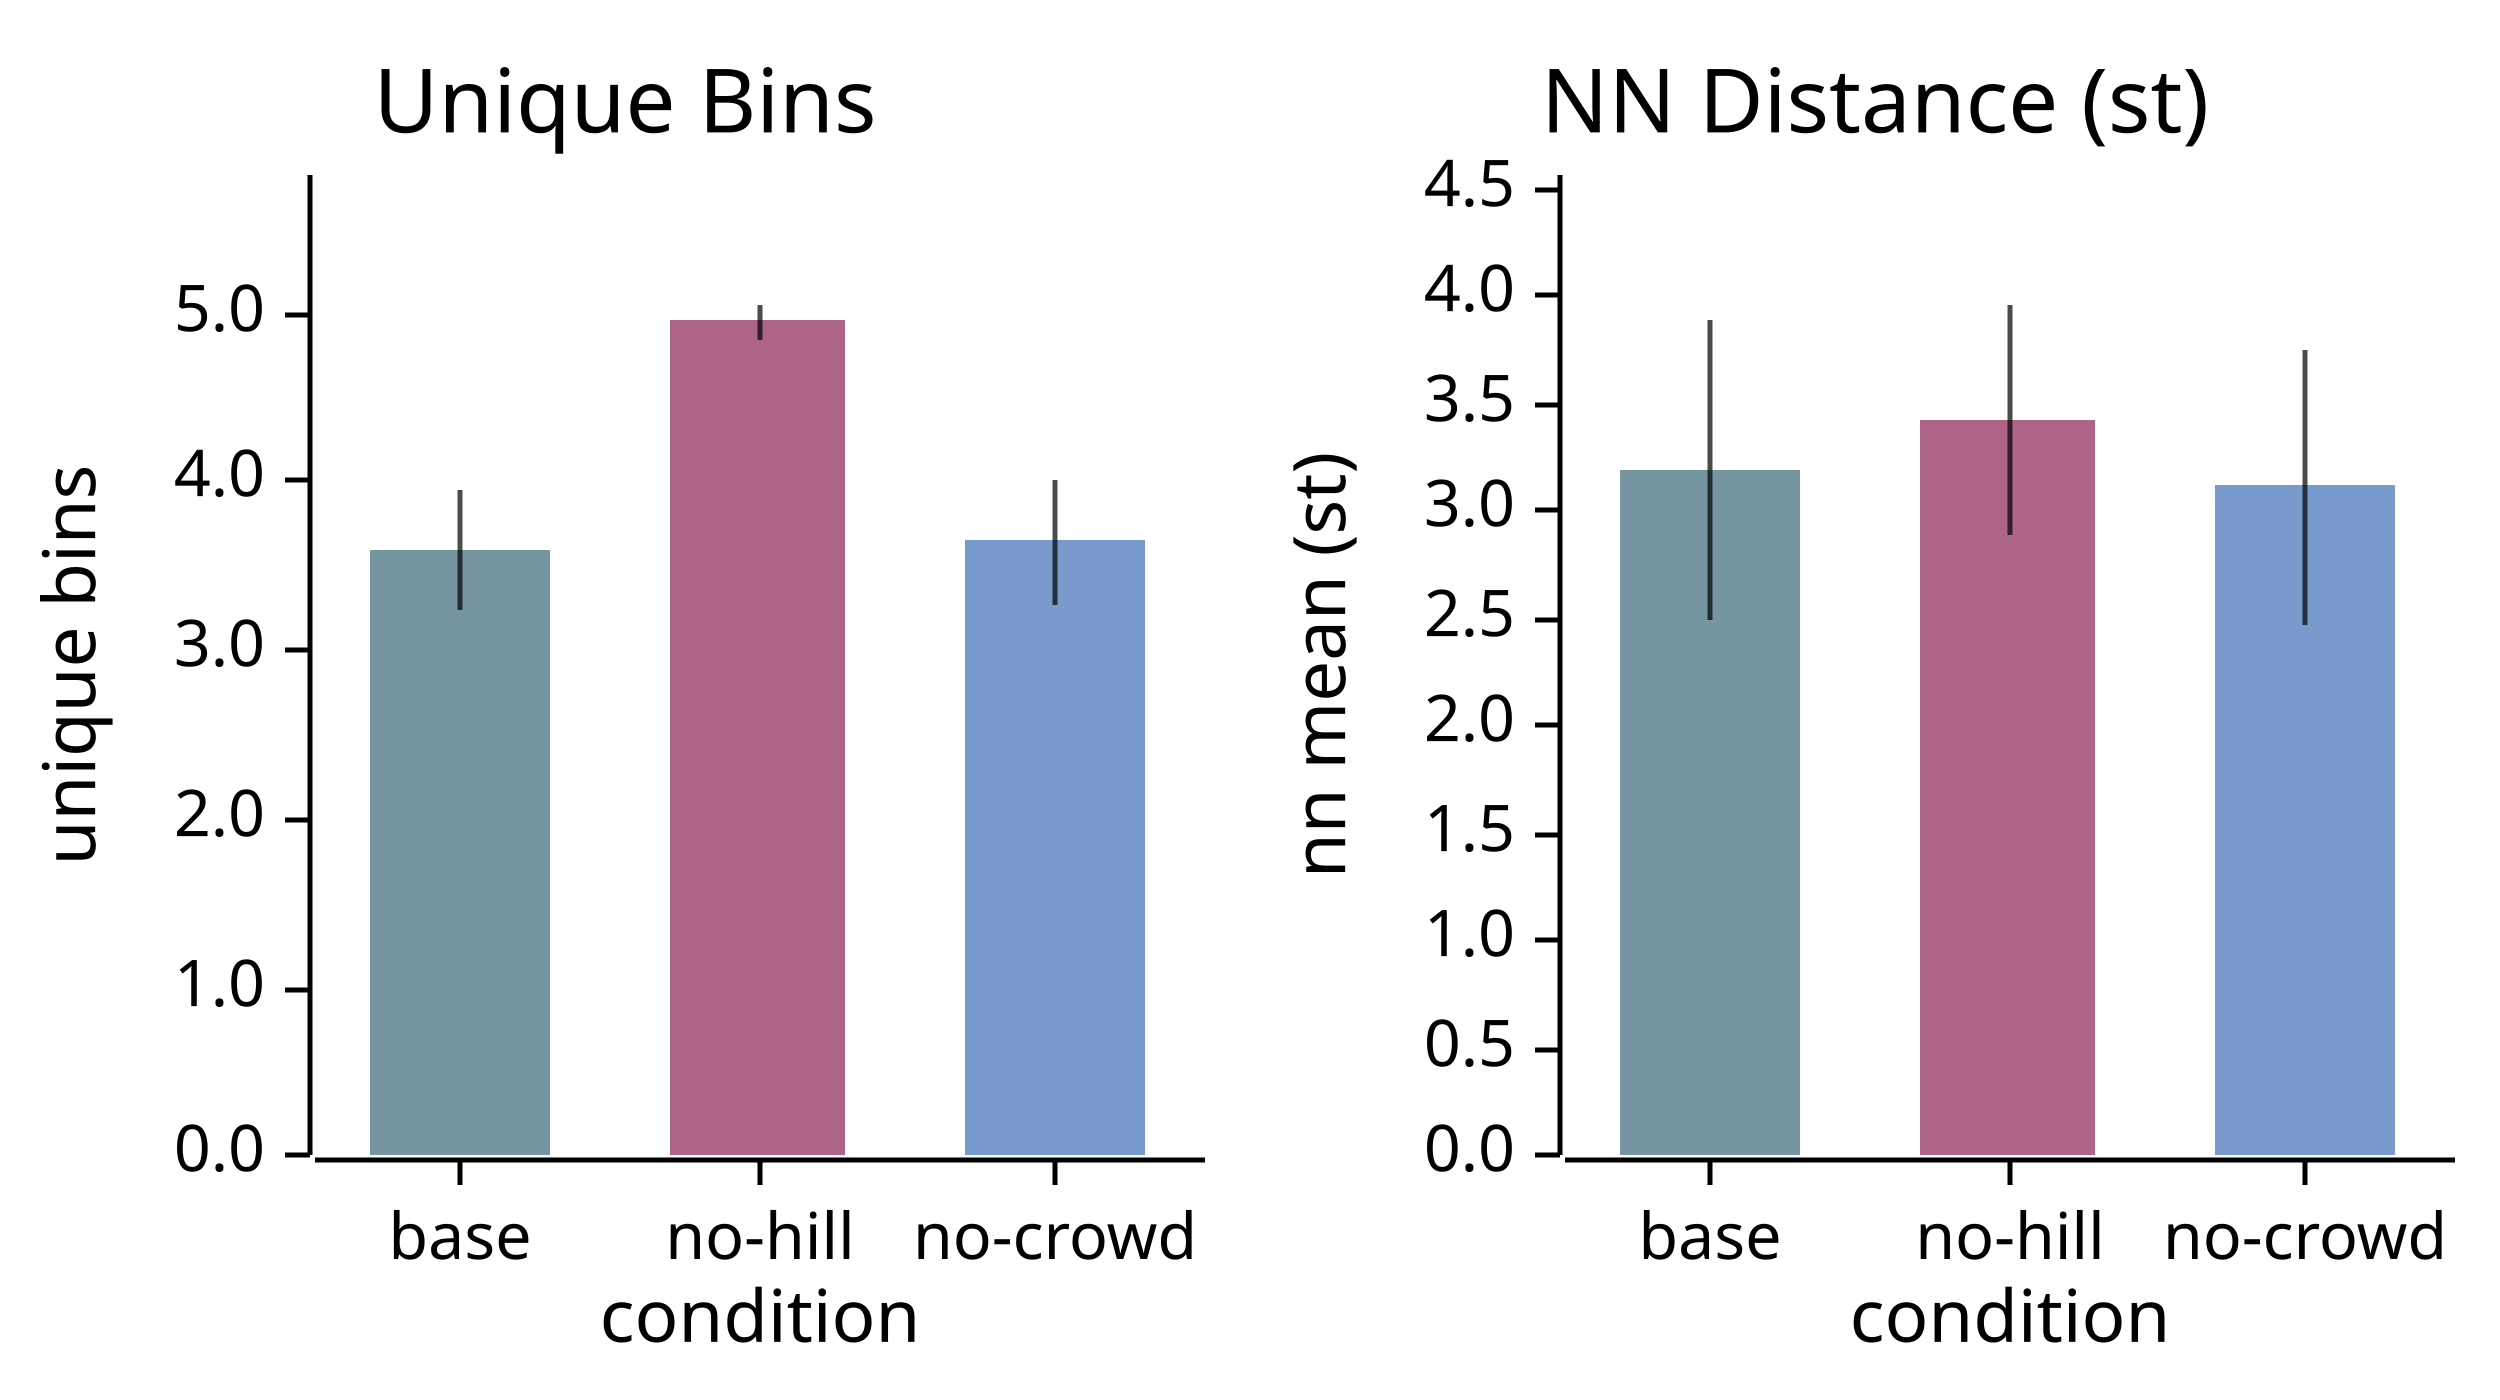
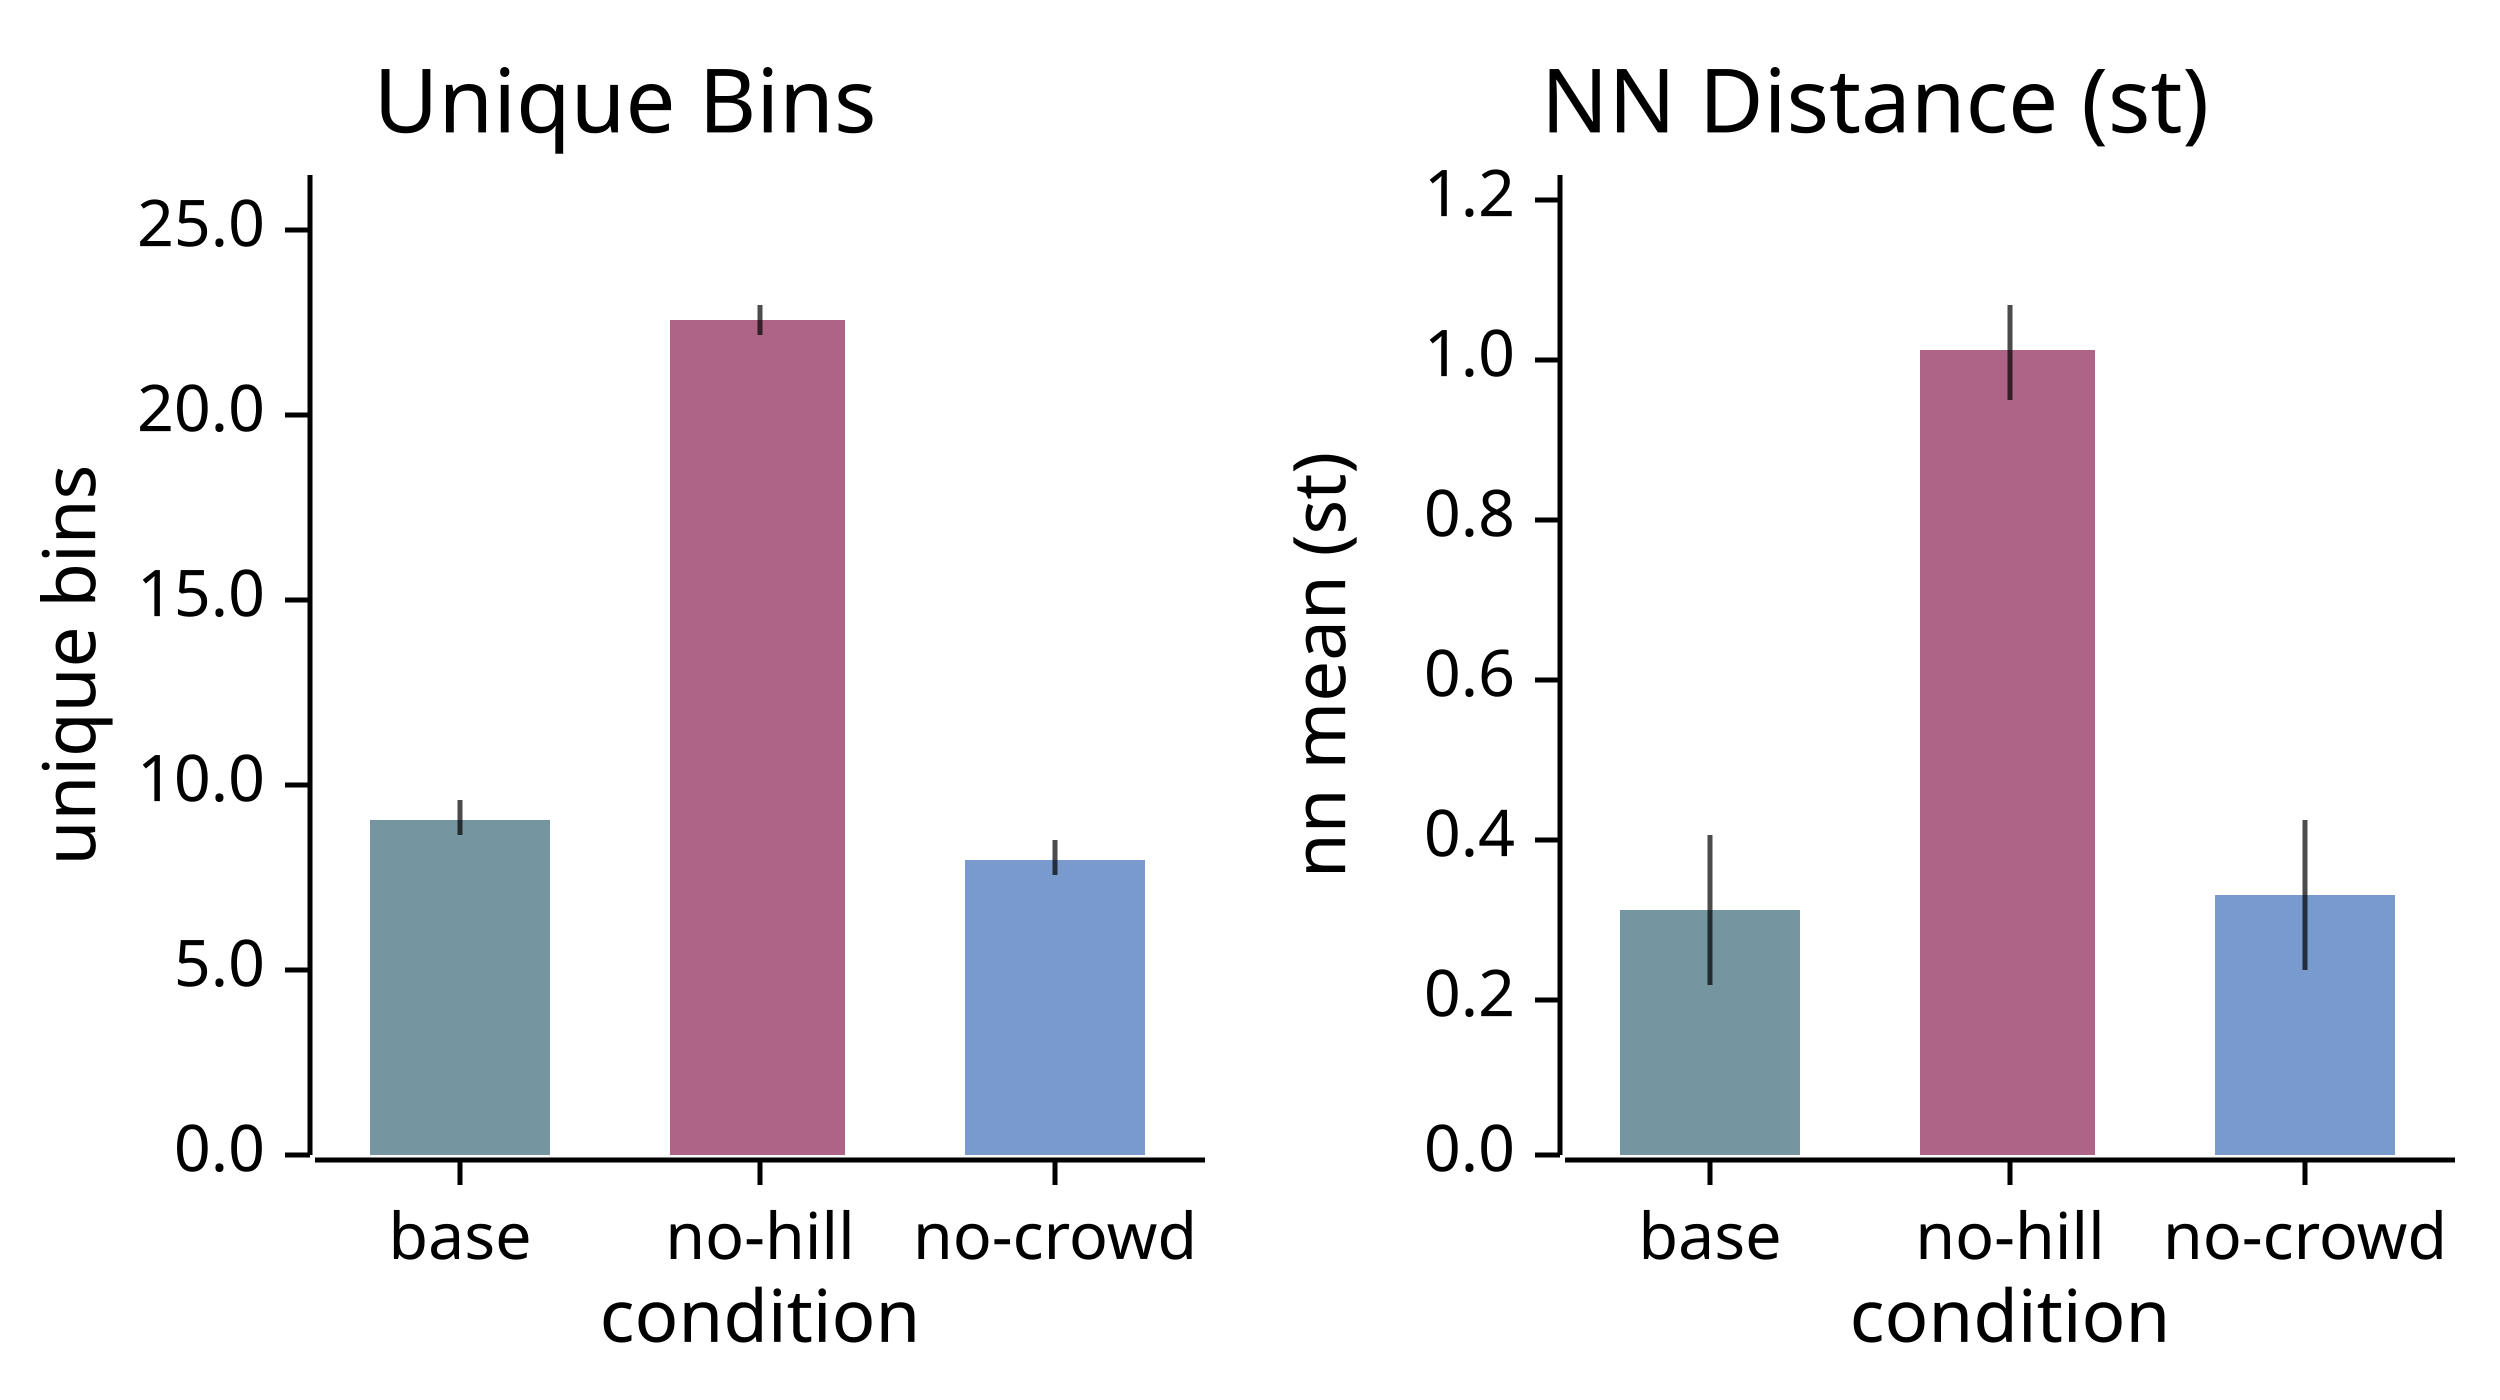
<svg xmlns="http://www.w3.org/2000/svg" width="500" height="280" viewBox="0 0 500 280">
  <rect x="0" y="0" width="500" height="280" opacity="1" fill="#FFFFFF" stroke="none" />
  <text x="125" y="13" dy="0.76em" text-anchor="middle" font-family="sans-serif" font-size="17.742" opacity="1" fill="#000000">
Unique Bins
</text>
  <text x="8" y="133" dy="0.76em" text-anchor="middle" font-family="sans-serif" font-size="14.516" opacity="1" fill="#000000" transform="rotate(270, 8, 133)">
unique bins
</text>
  <text x="152" y="272" dy="-0.5ex" text-anchor="middle" font-family="sans-serif" font-size="14.516" opacity="1" fill="#000000">
condition
</text>
  <polyline fill="none" opacity="1" stroke="#000000" stroke-width="1" points="62,35 62,231 " />
  <text x="53" y="231" dy="0.5ex" text-anchor="end" font-family="sans-serif" font-size="12.903" opacity="1" fill="#000000">
0.0
</text>
  <polyline fill="none" opacity="1" stroke="#000000" stroke-width="1" points="57,231 62,231 " />
-   <text x="53" y="198" dy="0.5ex" text-anchor="end" font-family="sans-serif" font-size="12.903" opacity="1" fill="#000000">
- 1.0
- </text>
-   <polyline fill="none" opacity="1" stroke="#000000" stroke-width="1" points="57,198 62,198 " />
-   <text x="53" y="164" dy="0.5ex" text-anchor="end" font-family="sans-serif" font-size="12.903" opacity="1" fill="#000000">
- 2.0
- </text>
-   <polyline fill="none" opacity="1" stroke="#000000" stroke-width="1" points="57,164 62,164 " />
-   <text x="53" y="130" dy="0.5ex" text-anchor="end" font-family="sans-serif" font-size="12.903" opacity="1" fill="#000000">
- 3.0
- </text>
-   <polyline fill="none" opacity="1" stroke="#000000" stroke-width="1" points="57,130 62,130 " />
-   <text x="53" y="96" dy="0.5ex" text-anchor="end" font-family="sans-serif" font-size="12.903" opacity="1" fill="#000000">
- 4.0
- </text>
-   <polyline fill="none" opacity="1" stroke="#000000" stroke-width="1" points="57,96 62,96 " />
-   <text x="53" y="63" dy="0.5ex" text-anchor="end" font-family="sans-serif" font-size="12.903" opacity="1" fill="#000000">
+   <text x="53" y="194" dy="0.5ex" text-anchor="end" font-family="sans-serif" font-size="12.903" opacity="1" fill="#000000">
5.0
</text>
-   <polyline fill="none" opacity="1" stroke="#000000" stroke-width="1" points="57,63 62,63 " />
+   <polyline fill="none" opacity="1" stroke="#000000" stroke-width="1" points="57,194 62,194 " />
+   <text x="53" y="157" dy="0.5ex" text-anchor="end" font-family="sans-serif" font-size="12.903" opacity="1" fill="#000000">
+ 10.0
+ </text>
+   <polyline fill="none" opacity="1" stroke="#000000" stroke-width="1" points="57,157 62,157 " />
+   <text x="53" y="120" dy="0.5ex" text-anchor="end" font-family="sans-serif" font-size="12.903" opacity="1" fill="#000000">
+ 15.0
+ </text>
+   <polyline fill="none" opacity="1" stroke="#000000" stroke-width="1" points="57,120 62,120 " />
+   <text x="53" y="83" dy="0.5ex" text-anchor="end" font-family="sans-serif" font-size="12.903" opacity="1" fill="#000000">
+ 20.0
+ </text>
+   <polyline fill="none" opacity="1" stroke="#000000" stroke-width="1" points="57,83 62,83 " />
+   <text x="53" y="46" dy="0.5ex" text-anchor="end" font-family="sans-serif" font-size="12.903" opacity="1" fill="#000000">
+ 25.0
+ </text>
+   <polyline fill="none" opacity="1" stroke="#000000" stroke-width="1" points="57,46 62,46 " />
  <polyline fill="none" opacity="1" stroke="#000000" stroke-width="1" points="63,232 241,232 " />
  <text x="92" y="242" dy="0.76em" text-anchor="middle" font-family="sans-serif" font-size="12.903" opacity="1" fill="#000000">
base
</text>
  <polyline fill="none" opacity="1" stroke="#000000" stroke-width="1" points="92,232 92,237 " />
  <text x="152" y="242" dy="0.76em" text-anchor="middle" font-family="sans-serif" font-size="12.903" opacity="1" fill="#000000">
no-hill
</text>
  <polyline fill="none" opacity="1" stroke="#000000" stroke-width="1" points="152,232 152,237 " />
  <text x="211" y="242" dy="0.76em" text-anchor="middle" font-family="sans-serif" font-size="12.903" opacity="1" fill="#000000">
no-crowd
</text>
  <polyline fill="none" opacity="1" stroke="#000000" stroke-width="1" points="211,232 211,237 " />
-   <rect x="74" y="110" width="36" height="121" opacity="0.7" fill="#3A6A78" stroke="none" />
-   <polyline fill="none" opacity="0.7" stroke="#000000" stroke-width="1" points="92,122 92,98 " />
+   <rect x="74" y="164" width="36" height="67" opacity="0.7" fill="#3A6A78" stroke="none" />
+   <polyline fill="none" opacity="0.7" stroke="#000000" stroke-width="1" points="92,167 92,160 " />
  <rect x="134" y="64" width="35" height="167" opacity="0.7" fill="#8B2252" stroke="none" />
-   <polyline fill="none" opacity="0.7" stroke="#000000" stroke-width="1" points="152,68 152,61 " />
-   <rect x="193" y="108" width="36" height="123" opacity="0.7" fill="#3E6FB6" stroke="none" />
-   <polyline fill="none" opacity="0.7" stroke="#000000" stroke-width="1" points="211,121 211,96 " />
+   <polyline fill="none" opacity="0.7" stroke="#000000" stroke-width="1" points="152,67 152,61 " />
+   <rect x="193" y="172" width="36" height="59" opacity="0.7" fill="#3E6FB6" stroke="none" />
+   <polyline fill="none" opacity="0.7" stroke="#000000" stroke-width="1" points="211,175 211,168 " />
  <text x="375" y="13" dy="0.76em" text-anchor="middle" font-family="sans-serif" font-size="17.742" opacity="1" fill="#000000">
NN Distance (st)
</text>
  <text x="258" y="133" dy="0.76em" text-anchor="middle" font-family="sans-serif" font-size="14.516" opacity="1" fill="#000000" transform="rotate(270, 258, 133)">
nn mean (st)
</text>
  <text x="402" y="272" dy="-0.5ex" text-anchor="middle" font-family="sans-serif" font-size="14.516" opacity="1" fill="#000000">
condition
</text>
  <polyline fill="none" opacity="1" stroke="#000000" stroke-width="1" points="312,35 312,231 " />
  <text x="303" y="231" dy="0.5ex" text-anchor="end" font-family="sans-serif" font-size="12.903" opacity="1" fill="#000000">
0.0
</text>
  <polyline fill="none" opacity="1" stroke="#000000" stroke-width="1" points="307,231 312,231 " />
-   <text x="303" y="210" dy="0.5ex" text-anchor="end" font-family="sans-serif" font-size="12.903" opacity="1" fill="#000000">
- 0.5
+   <text x="303" y="200" dy="0.5ex" text-anchor="end" font-family="sans-serif" font-size="12.903" opacity="1" fill="#000000">
+ 0.2
</text>
-   <polyline fill="none" opacity="1" stroke="#000000" stroke-width="1" points="307,210 312,210 " />
-   <text x="303" y="188" dy="0.5ex" text-anchor="end" font-family="sans-serif" font-size="12.903" opacity="1" fill="#000000">
+   <polyline fill="none" opacity="1" stroke="#000000" stroke-width="1" points="307,200 312,200 " />
+   <text x="303" y="168" dy="0.5ex" text-anchor="end" font-family="sans-serif" font-size="12.903" opacity="1" fill="#000000">
+ 0.4
+ </text>
+   <polyline fill="none" opacity="1" stroke="#000000" stroke-width="1" points="307,168 312,168 " />
+   <text x="303" y="136" dy="0.5ex" text-anchor="end" font-family="sans-serif" font-size="12.903" opacity="1" fill="#000000">
+ 0.6
+ </text>
+   <polyline fill="none" opacity="1" stroke="#000000" stroke-width="1" points="307,136 312,136 " />
+   <text x="303" y="104" dy="0.5ex" text-anchor="end" font-family="sans-serif" font-size="12.903" opacity="1" fill="#000000">
+ 0.8
+ </text>
+   <polyline fill="none" opacity="1" stroke="#000000" stroke-width="1" points="307,104 312,104 " />
+   <text x="303" y="72" dy="0.5ex" text-anchor="end" font-family="sans-serif" font-size="12.903" opacity="1" fill="#000000">
1.0
</text>
-   <polyline fill="none" opacity="1" stroke="#000000" stroke-width="1" points="307,188 312,188 " />
-   <text x="303" y="167" dy="0.5ex" text-anchor="end" font-family="sans-serif" font-size="12.903" opacity="1" fill="#000000">
- 1.5
+   <polyline fill="none" opacity="1" stroke="#000000" stroke-width="1" points="307,72 312,72 " />
+   <text x="303" y="40" dy="0.5ex" text-anchor="end" font-family="sans-serif" font-size="12.903" opacity="1" fill="#000000">
+ 1.2
</text>
-   <polyline fill="none" opacity="1" stroke="#000000" stroke-width="1" points="307,167 312,167 " />
-   <text x="303" y="145" dy="0.5ex" text-anchor="end" font-family="sans-serif" font-size="12.903" opacity="1" fill="#000000">
- 2.0
- </text>
-   <polyline fill="none" opacity="1" stroke="#000000" stroke-width="1" points="307,145 312,145 " />
-   <text x="303" y="124" dy="0.5ex" text-anchor="end" font-family="sans-serif" font-size="12.903" opacity="1" fill="#000000">
- 2.5
- </text>
-   <polyline fill="none" opacity="1" stroke="#000000" stroke-width="1" points="307,124 312,124 " />
-   <text x="303" y="102" dy="0.5ex" text-anchor="end" font-family="sans-serif" font-size="12.903" opacity="1" fill="#000000">
- 3.0
- </text>
-   <polyline fill="none" opacity="1" stroke="#000000" stroke-width="1" points="307,102 312,102 " />
-   <text x="303" y="81" dy="0.5ex" text-anchor="end" font-family="sans-serif" font-size="12.903" opacity="1" fill="#000000">
- 3.5
- </text>
-   <polyline fill="none" opacity="1" stroke="#000000" stroke-width="1" points="307,81 312,81 " />
-   <text x="303" y="59" dy="0.5ex" text-anchor="end" font-family="sans-serif" font-size="12.903" opacity="1" fill="#000000">
- 4.0
- </text>
-   <polyline fill="none" opacity="1" stroke="#000000" stroke-width="1" points="307,59 312,59 " />
-   <text x="303" y="38" dy="0.5ex" text-anchor="end" font-family="sans-serif" font-size="12.903" opacity="1" fill="#000000">
- 4.5
- </text>
-   <polyline fill="none" opacity="1" stroke="#000000" stroke-width="1" points="307,38 312,38 " />
+   <polyline fill="none" opacity="1" stroke="#000000" stroke-width="1" points="307,40 312,40 " />
  <polyline fill="none" opacity="1" stroke="#000000" stroke-width="1" points="313,232 491,232 " />
  <text x="342" y="242" dy="0.76em" text-anchor="middle" font-family="sans-serif" font-size="12.903" opacity="1" fill="#000000">
base
</text>
  <polyline fill="none" opacity="1" stroke="#000000" stroke-width="1" points="342,232 342,237 " />
  <text x="402" y="242" dy="0.76em" text-anchor="middle" font-family="sans-serif" font-size="12.903" opacity="1" fill="#000000">
no-hill
</text>
  <polyline fill="none" opacity="1" stroke="#000000" stroke-width="1" points="402,232 402,237 " />
  <text x="461" y="242" dy="0.76em" text-anchor="middle" font-family="sans-serif" font-size="12.903" opacity="1" fill="#000000">
no-crowd
</text>
  <polyline fill="none" opacity="1" stroke="#000000" stroke-width="1" points="461,232 461,237 " />
-   <rect x="324" y="94" width="36" height="137" opacity="0.7" fill="#3A6A78" stroke="none" />
-   <polyline fill="none" opacity="0.7" stroke="#000000" stroke-width="1" points="342,124 342,64 " />
-   <rect x="384" y="84" width="35" height="147" opacity="0.7" fill="#8B2252" stroke="none" />
-   <polyline fill="none" opacity="0.7" stroke="#000000" stroke-width="1" points="402,107 402,61 " />
-   <rect x="443" y="97" width="36" height="134" opacity="0.7" fill="#3E6FB6" stroke="none" />
-   <polyline fill="none" opacity="0.7" stroke="#000000" stroke-width="1" points="461,125 461,70 " />
+   <rect x="324" y="182" width="36" height="49" opacity="0.7" fill="#3A6A78" stroke="none" />
+   <polyline fill="none" opacity="0.7" stroke="#000000" stroke-width="1" points="342,197 342,167 " />
+   <rect x="384" y="70" width="35" height="161" opacity="0.7" fill="#8B2252" stroke="none" />
+   <polyline fill="none" opacity="0.7" stroke="#000000" stroke-width="1" points="402,80 402,61 " />
+   <rect x="443" y="179" width="36" height="52" opacity="0.7" fill="#3E6FB6" stroke="none" />
+   <polyline fill="none" opacity="0.7" stroke="#000000" stroke-width="1" points="461,194 461,164 " />
</svg>
